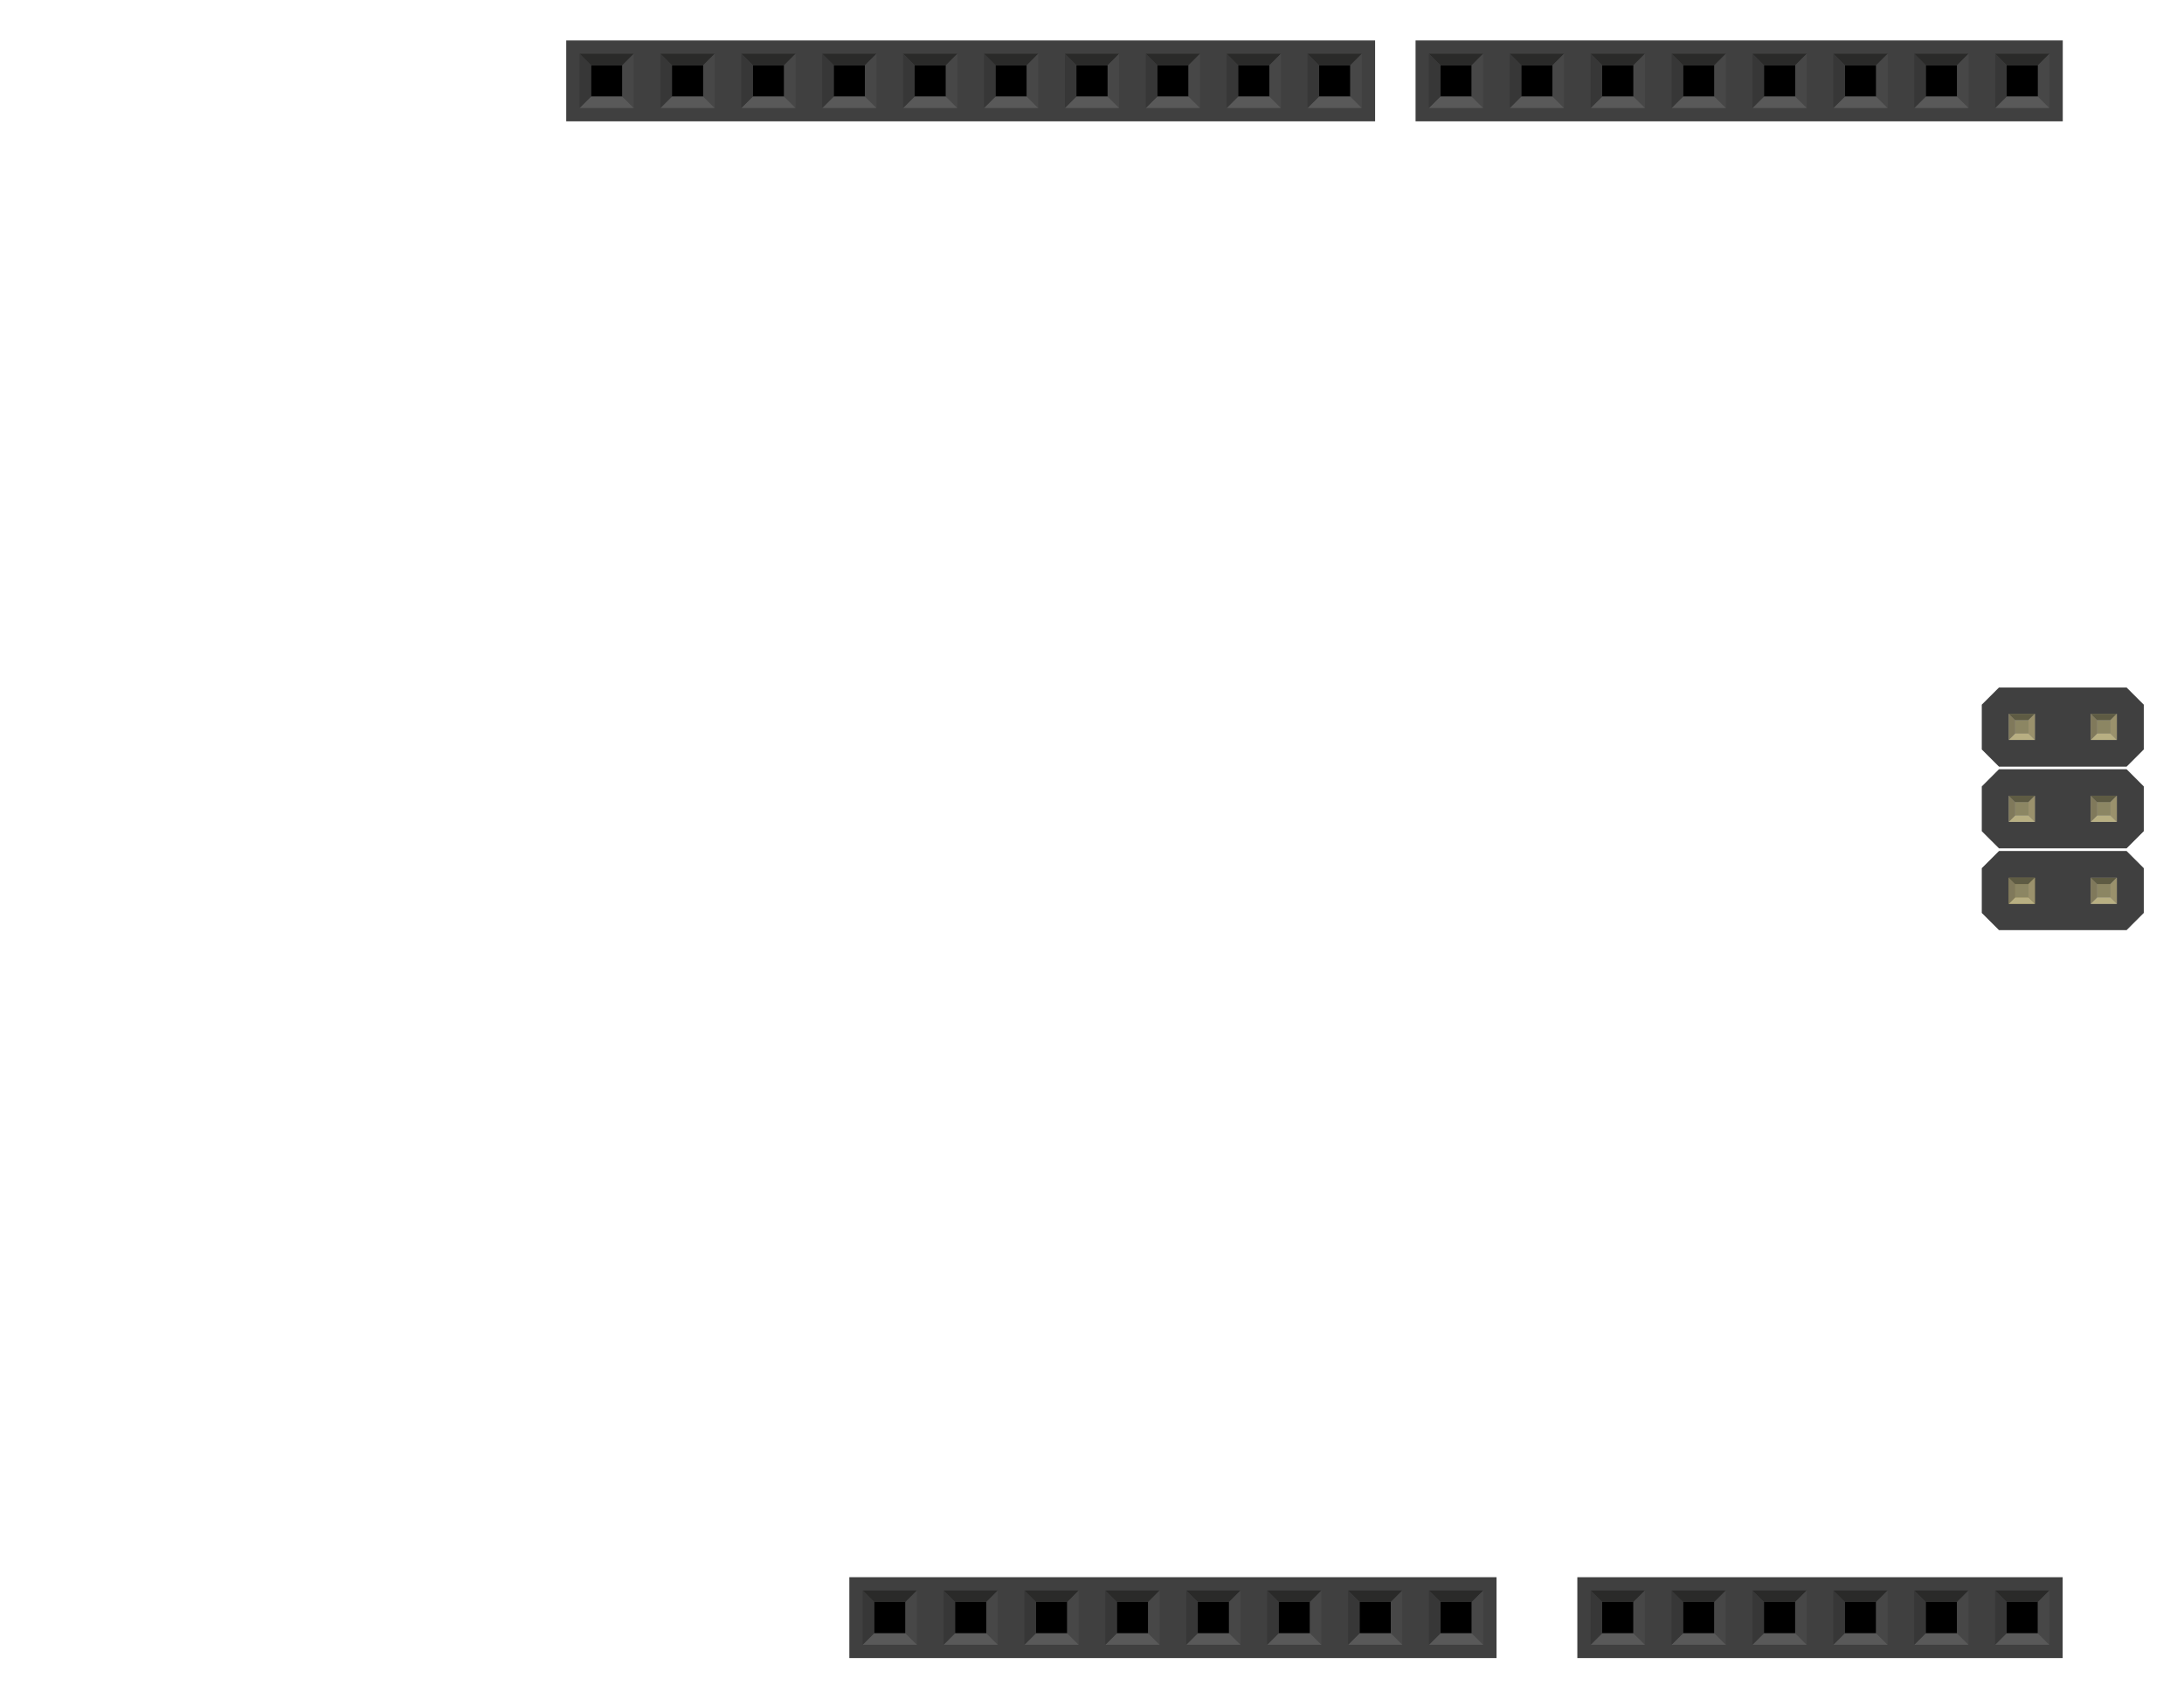
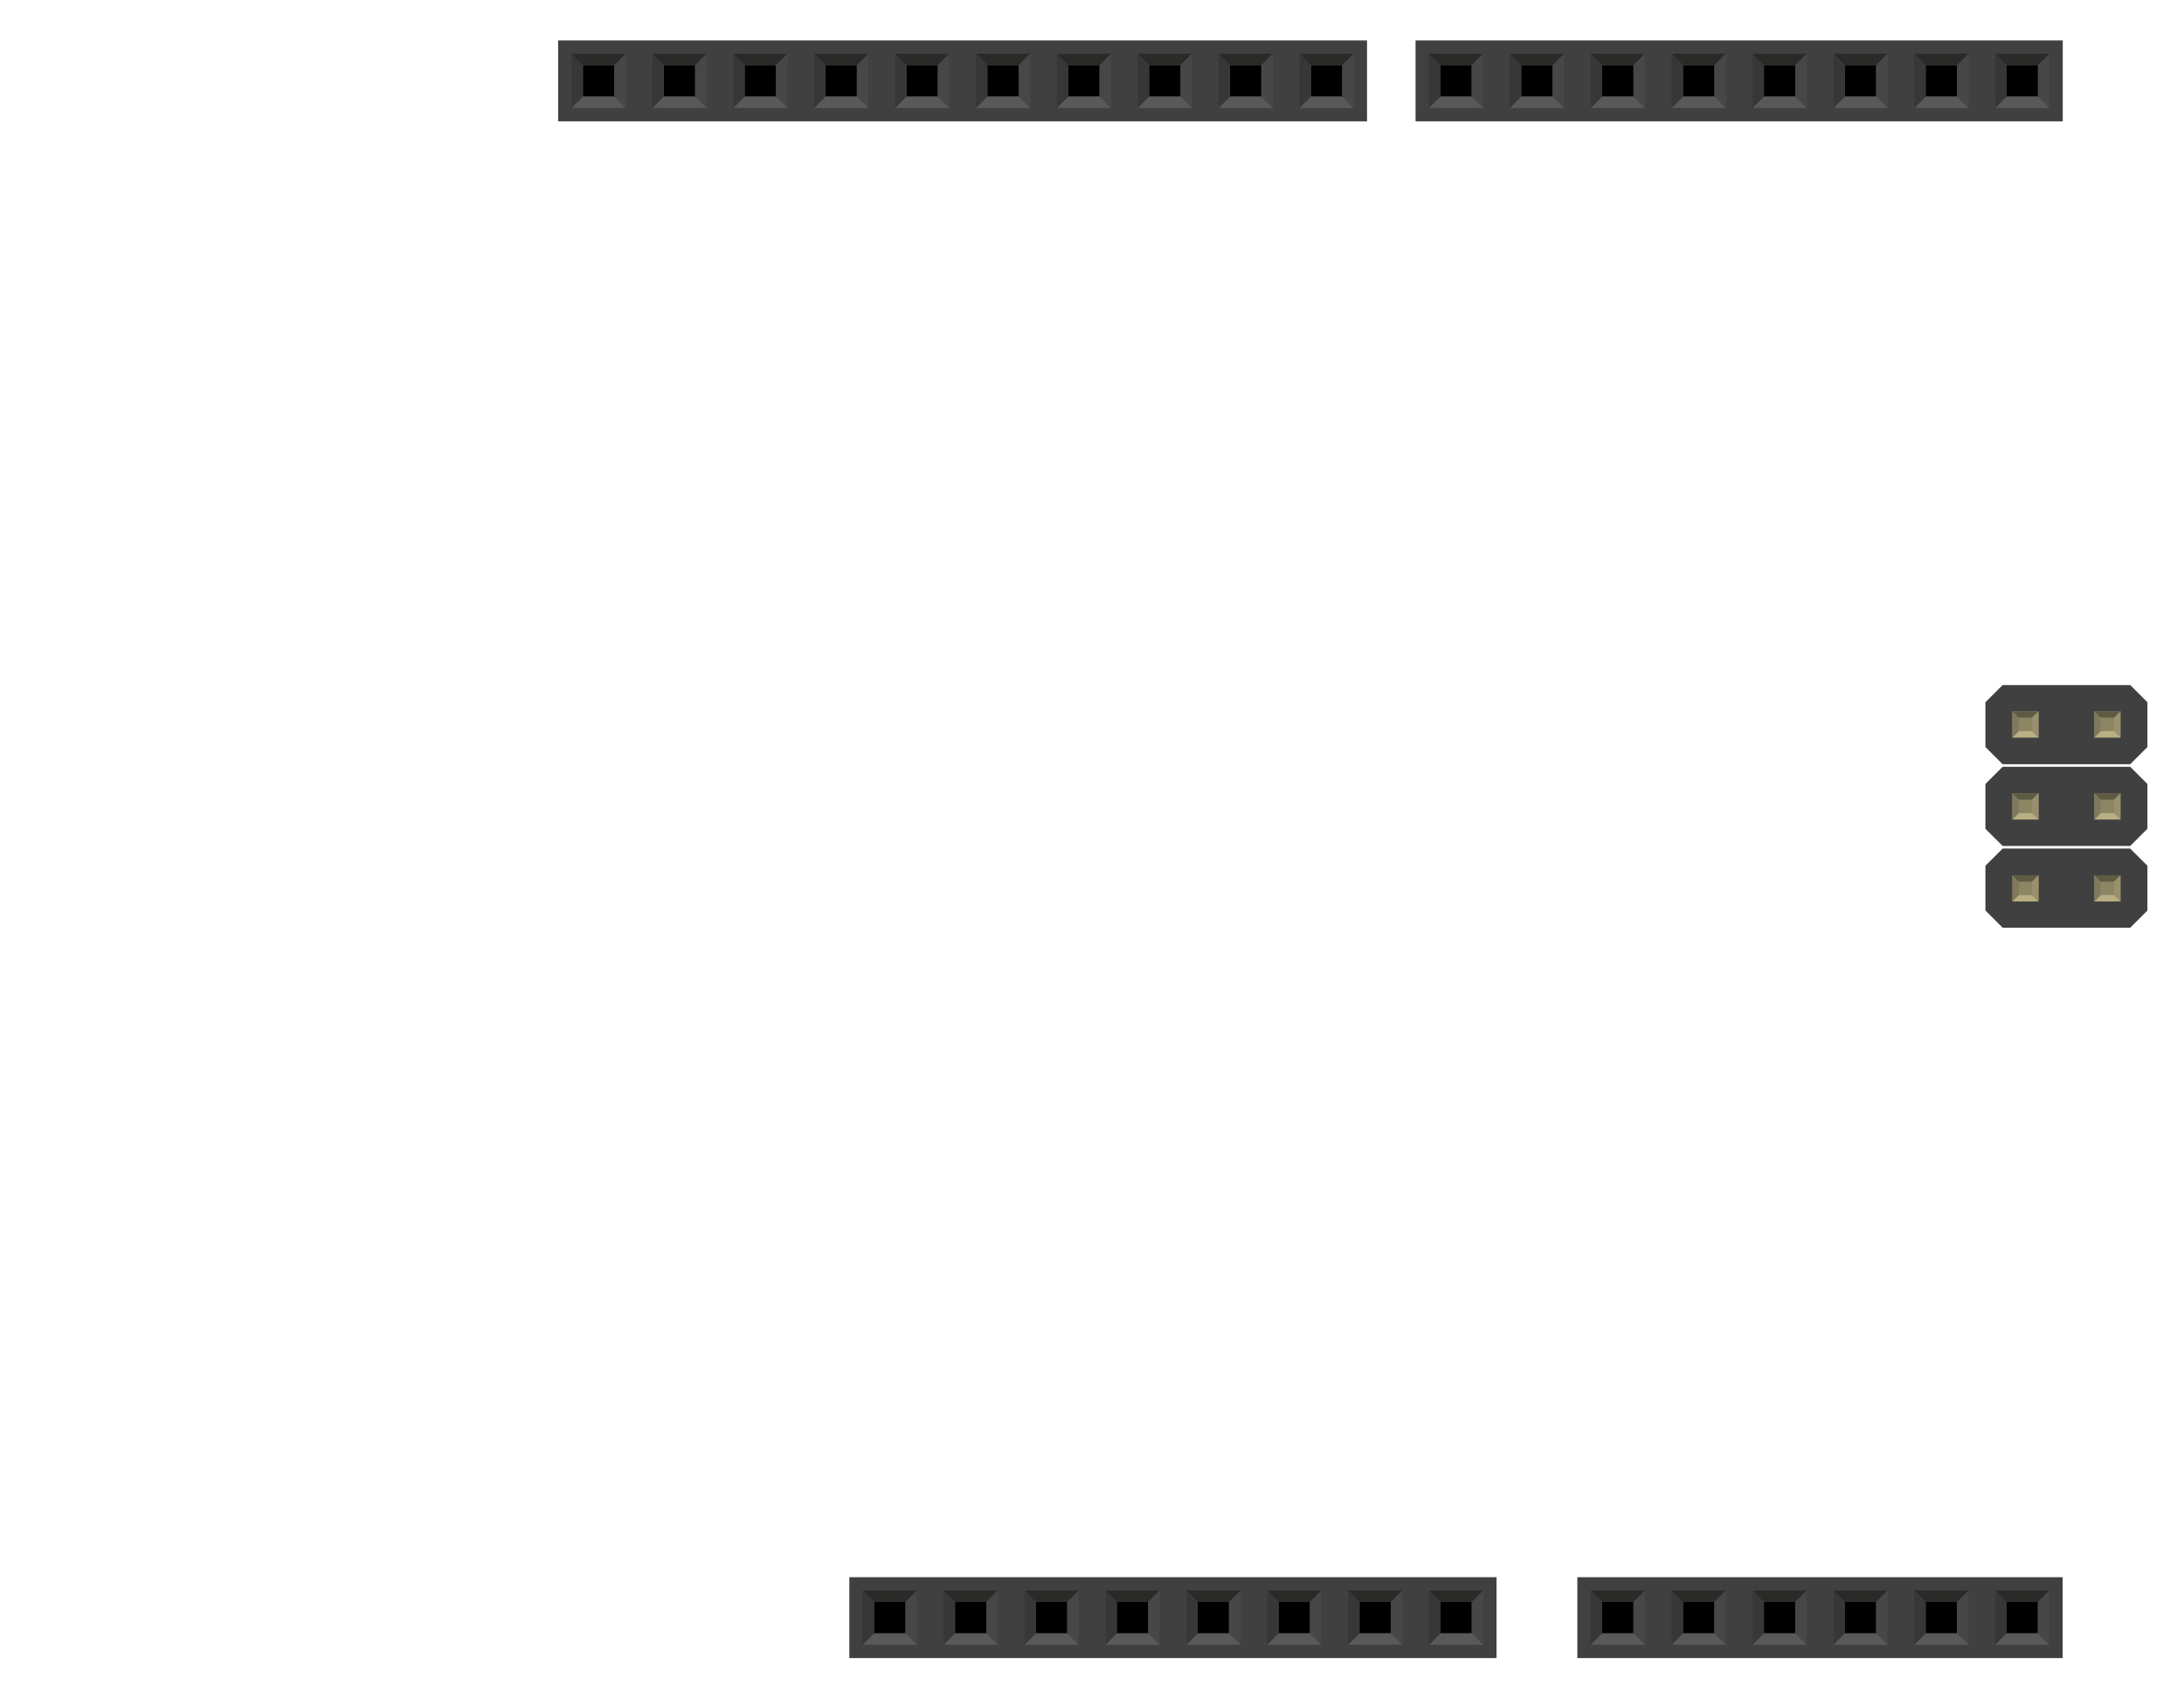
<svg xmlns="http://www.w3.org/2000/svg" version="1.1" id="Ebene_1" x="0px" y="0px" width="2.7in" height="2.1in" viewBox="0 0 243 189" enable-background="new 0 0 154.32 213.721" xml:space="preserve">
  <defs id="defs305" />
-   <g id="g8261" transform="translate(19.71751,-2.546664)">
+   <g id="g8261" transform="translate(20.12251,-2.816658)">
    <g transform="matrix(0,1.266832,-1.266832,0,222.9026,79.04666)" id="g13">
-       <polygon points="14.361,12.017 14.361,15.949 15.871,17.461 19.802,17.461 21.313,15.949 21.313,12.017 21.313,8.677 21.313,4.743 19.802,3.232 15.871,3.232 14.361,4.743 14.361,8.677 " id="polygon15" style="fill:#404040" />
-       <polygon points="7.177,12.017 7.177,15.949 8.69,17.461 12.622,17.461 14.131,15.949 14.131,12.017 14.131,8.677 14.131,4.743 12.622,3.232 8.69,3.232 7.177,4.743 7.177,8.677 " id="polygon17" style="fill:#404040" />
-       <polygon points="0,12.017 0,15.949 1.509,17.461 5.442,17.461 6.954,15.949 6.954,12.017 6.954,8.677 6.954,4.743 5.442,3.232 1.509,3.232 0,4.743 0,8.677 " id="polygon19" style="fill:#404040" />
+       <polygon points="21.313,12.017 21.313,8.677 21.313,4.743 19.802,3.232 15.871,3.232 14.361,4.743 14.361,8.677 14.361,12.017 14.361,15.949 15.871,17.461 19.802,17.461 21.313,15.949 " id="polygon15" style="fill:#404040" />
+       <polygon points="14.131,12.017 14.131,8.677 14.131,4.743 12.622,3.232 8.69,3.232 7.177,4.743 7.177,8.677 7.177,12.017 7.177,15.949 8.69,17.461 12.622,17.461 14.131,15.949 " id="polygon17" style="fill:#404040" />
+       <polygon points="6.954,12.017 6.954,8.677 6.954,4.743 5.442,3.232 1.509,3.232 0,4.743 0,8.677 0,12.017 0,15.949 1.509,17.461 5.442,17.461 6.954,15.949 " id="polygon19" style="fill:#404040" />
    </g>
    <g transform="matrix(0,1.266832,-1.266832,0,222.9026,79.04666)" id="g21-0">
      <rect x="2.309" y="5.598" width="2.299" height="2.298" id="rect23-6" style="fill:#8d8c8c" />
      <rect x="2.309" y="12.797" width="2.299" height="2.298" id="rect25-4" style="fill:#8d8c8c" />
      <rect x="9.508" y="5.598" width="2.298" height="2.298" id="rect27-4" style="fill:#8d8c8c" />
      <rect x="9.508" y="12.797" width="2.298" height="2.298" id="rect29-3" style="fill:#8d8c8c" />
      <rect x="16.706" y="5.598" width="2.298" height="2.298" id="rect31-1" style="fill:#8d8c8c" />
      <rect x="16.706" y="12.797" width="2.298" height="2.298" id="rect33-0" style="fill:#8d8455" />
      <rect x="17.264" y="13.356" width="1.183" height="1.184" id="rect35-9" style="fill:#8c8663" />
-       <polygon points="19.004,12.797 18.445,13.356 18.445,14.537 19.004,15.095 " id="polygon37-1" style="fill:#b8af82" />
-       <polygon points="17.264,14.537 18.445,14.537 19.004,15.095 16.706,15.095 " id="polygon39-76" style="fill:#80795b" />
-       <polygon points="17.264,13.356 17.264,14.537 16.706,15.095 16.706,12.797 " id="polygon41-5" style="fill:#5e5b43" />
-       <polygon points="19.004,12.797 18.445,13.356 17.264,13.356 16.706,12.797 " id="polygon43-3" style="fill:#9a916c" />
+       <polygon points="18.445,13.356 18.445,14.537 19.004,15.095 19.004,12.797 " id="polygon37-1" style="fill:#b8af82" />
+       <polygon points="18.445,14.537 19.004,15.095 16.706,15.095 17.264,14.537 " id="polygon39-76" style="fill:#80795b" />
+       <polygon points="17.264,14.537 16.706,15.095 16.706,12.797 17.264,13.356 " id="polygon41-5" style="fill:#5e5b43" />
+       <polygon points="18.445,13.356 17.264,13.356 16.706,12.797 19.004,12.797 " id="polygon43-3" style="fill:#9a916c" />
      <rect x="17.264" y="6.156" width="1.183" height="1.182" id="rect45-8" style="fill:#8c8663" />
-       <polygon points="19.004,5.598 18.445,6.156 18.445,7.337 19.004,7.895 " id="polygon47-4" style="fill:#b8af82" />
-       <polygon points="17.264,7.337 18.445,7.337 19.004,7.895 16.706,7.895 " id="polygon49-4" style="fill:#80795b" />
-       <polygon points="17.264,6.156 17.264,7.337 16.706,7.895 16.706,5.598 " id="polygon51-6" style="fill:#5e5b43" />
-       <polygon points="19.004,5.598 18.445,6.156 17.264,6.156 16.706,5.598 " id="polygon53-0" style="fill:#9a916c" />
+       <polygon points="18.445,6.156 18.445,7.337 19.004,7.895 19.004,5.598 " id="polygon47-4" style="fill:#b8af82" />
+       <polygon points="18.445,7.337 19.004,7.895 16.706,7.895 17.264,7.337 " id="polygon49-4" style="fill:#80795b" />
+       <polygon points="17.264,7.337 16.706,7.895 16.706,5.598 17.264,6.156 " id="polygon51-6" style="fill:#5e5b43" />
+       <polygon points="18.445,6.156 17.264,6.156 16.706,5.598 19.004,5.598 " id="polygon53-0" style="fill:#9a916c" />
      <rect x="10.065" y="13.356" width="1.184" height="1.184" id="rect55-6" style="fill:#8c8663" />
-       <polygon points="11.805,12.797 11.248,13.356 11.248,14.537 11.805,15.095 " id="polygon57-9" style="fill:#b8af82" />
-       <polygon points="10.065,14.537 11.248,14.537 11.805,15.095 9.508,15.095 " id="polygon59-73" style="fill:#80795b" />
-       <polygon points="10.065,13.356 10.065,14.537 9.508,15.095 9.508,12.797 " id="polygon61-06" style="fill:#5e5b43" />
-       <polygon points="11.805,12.797 11.248,13.356 10.065,13.356 9.508,12.797 " id="polygon63-94" style="fill:#9a916c" />
+       <polygon points="11.248,13.356 11.248,14.537 11.805,15.095 11.805,12.797 " id="polygon57-9" style="fill:#b8af82" />
+       <polygon points="11.248,14.537 11.805,15.095 9.508,15.095 10.065,14.537 " id="polygon59-73" style="fill:#80795b" />
+       <polygon points="10.065,14.537 9.508,15.095 9.508,12.797 10.065,13.356 " id="polygon61-06" style="fill:#5e5b43" />
+       <polygon points="11.248,13.356 10.065,13.356 9.508,12.797 11.805,12.797 " id="polygon63-94" style="fill:#9a916c" />
      <rect x="10.065" y="6.156" width="1.184" height="1.182" id="rect65-7" style="fill:#8c8663" />
-       <polygon points="11.805,5.598 11.248,6.156 11.248,7.337 11.805,7.895 " id="polygon67-8" style="fill:#b8af82" />
-       <polygon points="10.065,7.337 11.248,7.337 11.805,7.895 9.508,7.895 " id="polygon69-2" style="fill:#80795b" />
-       <polygon points="10.065,6.156 10.065,7.337 9.508,7.895 9.508,5.598 " id="polygon71-2" style="fill:#5e5b43" />
-       <polygon points="11.805,5.598 11.248,6.156 10.065,6.156 9.508,5.598 " id="polygon73-16" style="fill:#9a916c" />
+       <polygon points="11.248,6.156 11.248,7.337 11.805,7.895 11.805,5.598 " id="polygon67-8" style="fill:#b8af82" />
+       <polygon points="11.248,7.337 11.805,7.895 9.508,7.895 10.065,7.337 " id="polygon69-2" style="fill:#80795b" />
+       <polygon points="10.065,7.337 9.508,7.895 9.508,5.598 10.065,6.156 " id="polygon71-2" style="fill:#5e5b43" />
+       <polygon points="11.248,6.156 10.065,6.156 9.508,5.598 11.805,5.598 " id="polygon73-16" style="fill:#9a916c" />
      <rect x="2.864" y="13.356" width="1.185" height="1.184" id="rect75-6" style="fill:#8c8663" />
-       <polygon points="4.607,12.797 4.048,13.356 4.048,14.537 4.607,15.095 " id="polygon77-5" style="fill:#b8af82" />
-       <polygon points="2.864,14.537 4.048,14.537 4.607,15.095 2.309,15.095 " id="polygon79-0" style="fill:#80795b" />
-       <polygon points="2.864,13.356 2.864,14.537 2.309,15.095 2.309,12.797 " id="polygon81-4" style="fill:#5e5b43" />
-       <polygon points="4.607,12.797 4.048,13.356 2.864,13.356 2.309,12.797 " id="polygon83-6" style="fill:#9a916c" />
+       <polygon points="4.048,13.356 4.048,14.537 4.607,15.095 4.607,12.797 " id="polygon77-5" style="fill:#b8af82" />
+       <polygon points="4.048,14.537 4.607,15.095 2.309,15.095 2.864,14.537 " id="polygon79-0" style="fill:#80795b" />
+       <polygon points="2.864,14.537 2.309,15.095 2.309,12.797 2.864,13.356 " id="polygon81-4" style="fill:#5e5b43" />
+       <polygon points="4.048,13.356 2.864,13.356 2.309,12.797 4.607,12.797 " id="polygon83-6" style="fill:#9a916c" />
      <rect x="2.864" y="6.156" width="1.185" height="1.182" id="rect85-3" style="fill:#8c8663" />
-       <polygon points="4.607,5.598 4.048,6.156 4.048,7.337 4.607,7.895 " id="polygon87-6" style="fill:#b8af82" />
-       <polygon points="2.864,7.337 4.048,7.337 4.607,7.895 2.309,7.895 " id="polygon89-90" style="fill:#80795b" />
-       <polygon points="2.864,6.156 2.864,7.337 2.309,7.895 2.309,5.598 " id="polygon91-1" style="fill:#5e5b43" />
-       <polygon points="4.607,5.598 4.048,6.156 2.864,6.156 2.309,5.598 " id="polygon93-6" style="fill:#9a916c" />
+       <polygon points="4.048,6.156 4.048,7.337 4.607,7.895 4.607,5.598 " id="polygon87-6" style="fill:#b8af82" />
+       <polygon points="4.048,7.337 4.607,7.895 2.309,7.895 2.864,7.337 " id="polygon89-90" style="fill:#80795b" />
+       <polygon points="2.864,7.337 2.309,7.895 2.309,5.598 2.864,6.156 " id="polygon91-1" style="fill:#5e5b43" />
+       <polygon points="4.048,6.156 2.864,6.156 2.309,5.598 4.607,5.598 " id="polygon93-6" style="fill:#9a916c" />
    </g>
  </g>
  <g id="g5866" transform="matrix(1.250174,0,0,1.250174,128.6601,-128.8135)">
    <rect style="fill:#404040" x="23.069" y="106.636" width="57.6" height="7.199" id="rect21" />
    <rect x="25.279" y="108.845" width="2.781" height="2.782" id="rect23" />
    <polygon transform="translate(23.06868,103.7869)" style="fill:#2a2a29" points="6.016,4.033 1.185,4.033 2.208,5.058 4.992,5.058 " id="polygon25" />
    <polygon transform="translate(23.06868,103.7869)" style="fill:#474747" points="6.016,8.865 6.016,4.033 4.992,5.061 4.992,7.842 " id="polygon27" />
    <polygon transform="translate(23.06868,103.7869)" style="fill:#595959" points="1.185,8.865 6.016,8.865 4.991,7.842 2.208,7.842 " id="polygon29" />
    <polygon transform="translate(23.06868,103.7869)" style="fill:#373737" points="1.183,4.033 1.183,8.865 2.208,7.84 2.208,5.058 " id="polygon31" />
    <rect x="32.479" y="108.845" width="2.781" height="2.782" id="rect33" />
    <polygon transform="translate(23.06868,103.7869)" style="fill:#2a2a29" points="13.216,4.033 8.385,4.033 9.408,5.058 12.192,5.058 " id="polygon35" />
    <polygon transform="translate(23.06868,103.7869)" style="fill:#474747" points="13.216,8.865 13.216,4.033 12.192,5.061 12.192,7.842 " id="polygon37" />
    <polygon transform="translate(23.06868,103.7869)" style="fill:#595959" points="8.385,8.865 13.216,8.865 12.191,7.842 9.408,7.842 " id="polygon39" />
    <polygon transform="translate(23.06868,103.7869)" style="fill:#373737" points="8.383,4.033 8.383,8.865 9.408,7.84 9.408,5.058 " id="polygon41" />
    <rect x="39.679" y="108.845" width="2.781" height="2.782" id="rect43" />
    <polygon transform="translate(23.06868,103.7869)" style="fill:#2a2a29" points="20.416,4.033 15.585,4.033 16.608,5.058 19.392,5.058 " id="polygon45" />
    <polygon transform="translate(23.06868,103.7869)" style="fill:#474747" points="20.416,8.865 20.416,4.033 19.392,5.061 19.392,7.842 " id="polygon47" />
    <polygon transform="translate(23.06868,103.7869)" style="fill:#595959" points="15.585,8.865 20.416,8.865 19.391,7.842 16.608,7.842 " id="polygon49" />
    <polygon transform="translate(23.06868,103.7869)" style="fill:#373737" points="15.583,4.033 15.583,8.865 16.608,7.84 16.608,5.058 " id="polygon51" />
    <rect x="46.879" y="108.845" width="2.781" height="2.782" id="rect53" />
    <polygon transform="translate(23.06868,103.7869)" style="fill:#2a2a29" points="27.616,4.033 22.785,4.033 23.808,5.058 26.592,5.058 " id="polygon55" />
    <polygon transform="translate(23.06868,103.7869)" style="fill:#474747" points="27.616,8.865 27.616,4.033 26.592,5.061 26.592,7.842 " id="polygon57" />
    <polygon transform="translate(23.06868,103.7869)" style="fill:#595959" points="22.785,8.865 27.616,8.865 26.591,7.842 23.808,7.842 " id="polygon59" />
    <polygon transform="translate(23.06868,103.7869)" style="fill:#373737" points="22.783,4.033 22.783,8.865 23.808,7.84 23.808,5.058 " id="polygon61" />
    <rect x="54.079" y="108.845" width="2.781" height="2.782" id="rect63" />
    <polygon transform="translate(23.06868,103.7869)" style="fill:#2a2a29" points="34.816,4.033 29.985,4.033 31.008,5.058 33.792,5.058 " id="polygon65" />
    <polygon transform="translate(23.06868,103.7869)" style="fill:#474747" points="34.816,8.865 34.816,4.033 33.792,5.061 33.792,7.842 " id="polygon67" />
    <polygon transform="translate(23.06868,103.7869)" style="fill:#595959" points="29.985,8.865 34.816,8.865 33.791,7.842 31.008,7.842 " id="polygon69" />
    <polygon transform="translate(23.06868,103.7869)" style="fill:#373737" points="29.983,4.033 29.983,8.865 31.008,7.84 31.008,5.058 " id="polygon71" />
    <rect x="61.279" y="108.845" width="2.781" height="2.782" id="rect73" />
    <polygon transform="translate(23.06868,103.7869)" style="fill:#2a2a29" points="42.016,4.033 37.185,4.033 38.208,5.058 40.992,5.058 " id="polygon75" />
    <polygon transform="translate(23.06868,103.7869)" style="fill:#474747" points="42.016,8.865 42.016,4.033 40.992,5.061 40.992,7.842 " id="polygon77" />
    <polygon transform="translate(23.06868,103.7869)" style="fill:#595959" points="37.185,8.865 42.016,8.865 40.991,7.842 38.208,7.842 " id="polygon79" />
    <polygon transform="translate(23.06868,103.7869)" style="fill:#373737" points="37.183,4.033 37.183,8.865 38.208,7.84 38.208,5.058 " id="polygon81" />
    <rect x="68.479" y="108.845" width="2.781" height="2.782" id="rect83" />
    <polygon transform="translate(23.06868,103.7869)" style="fill:#2a2a29" points="49.216,4.033 44.385,4.033 45.408,5.058 48.192,5.058 " id="polygon85" />
    <polygon transform="translate(23.06868,103.7869)" style="fill:#474747" points="49.216,8.865 49.216,4.033 48.192,5.061 48.192,7.842 " id="polygon87" />
    <polygon transform="translate(23.06868,103.7869)" style="fill:#595959" points="44.385,8.865 49.216,8.865 48.191,7.842 45.408,7.842 " id="polygon89" />
    <polygon transform="translate(23.06868,103.7869)" style="fill:#373737" points="44.383,4.033 44.383,8.865 45.408,7.84 45.408,5.058 " id="polygon91" />
    <rect x="75.679" y="108.845" width="2.781" height="2.782" id="rect93" />
    <polygon transform="translate(23.06868,103.7869)" style="fill:#2a2a29" points="56.416,4.033 51.585,4.033 52.608,5.058 55.392,5.058 " id="polygon95" />
    <polygon transform="translate(23.06868,103.7869)" style="fill:#474747" points="56.416,8.865 56.416,4.033 55.392,5.061 55.392,7.842 " id="polygon97" />
    <polygon transform="translate(23.06868,103.7869)" style="fill:#595959" points="51.585,8.865 56.416,8.865 55.391,7.842 52.608,7.842 " id="polygon99" />
    <polygon transform="translate(23.06868,103.7869)" style="fill:#373737" points="51.583,4.033 51.583,8.865 52.608,7.84 52.608,5.058 " id="polygon101" />
  </g>
  <g transform="matrix(1.250174,0,0,1.250174,65.66014,42.18654)" id="g5909">
    <rect id="rect5911" height="7.199" width="57.6" y="106.636" x="23.069" style="fill:#404040" />
    <rect id="rect5913" height="2.782" width="2.781" y="108.845" x="25.279" />
    <polygon id="polygon5915" points="4.992,5.058 6.016,4.033 1.185,4.033 2.208,5.058 " style="fill:#2a2a29" transform="translate(23.06868,103.7869)" />
    <polygon id="polygon5917" points="4.992,7.842 6.016,8.865 6.016,4.033 4.992,5.061 " style="fill:#474747" transform="translate(23.06868,103.7869)" />
    <polygon id="polygon5919" points="2.208,7.842 1.185,8.865 6.016,8.865 4.991,7.842 " style="fill:#595959" transform="translate(23.06868,103.7869)" />
    <polygon id="polygon5921" points="2.208,5.058 1.183,4.033 1.183,8.865 2.208,7.84 " style="fill:#373737" transform="translate(23.06868,103.7869)" />
    <rect id="rect5923" height="2.782" width="2.781" y="108.845" x="32.479" />
    <polygon id="polygon5925" points="12.192,5.058 13.216,4.033 8.385,4.033 9.408,5.058 " style="fill:#2a2a29" transform="translate(23.06868,103.7869)" />
    <polygon id="polygon5927" points="12.192,7.842 13.216,8.865 13.216,4.033 12.192,5.061 " style="fill:#474747" transform="translate(23.06868,103.7869)" />
    <polygon id="polygon5929" points="9.408,7.842 8.385,8.865 13.216,8.865 12.191,7.842 " style="fill:#595959" transform="translate(23.06868,103.7869)" />
    <polygon id="polygon5931" points="9.408,5.058 8.383,4.033 8.383,8.865 9.408,7.84 " style="fill:#373737" transform="translate(23.06868,103.7869)" />
    <rect id="rect5933" height="2.782" width="2.781" y="108.845" x="39.679" />
    <polygon id="polygon5935" points="19.392,5.058 20.416,4.033 15.585,4.033 16.608,5.058 " style="fill:#2a2a29" transform="translate(23.06868,103.7869)" />
    <polygon id="polygon5937" points="19.392,7.842 20.416,8.865 20.416,4.033 19.392,5.061 " style="fill:#474747" transform="translate(23.06868,103.7869)" />
    <polygon id="polygon5939" points="16.608,7.842 15.585,8.865 20.416,8.865 19.391,7.842 " style="fill:#595959" transform="translate(23.06868,103.7869)" />
    <polygon id="polygon5941" points="16.608,5.058 15.583,4.033 15.583,8.865 16.608,7.84 " style="fill:#373737" transform="translate(23.06868,103.7869)" />
    <rect id="rect5943" height="2.782" width="2.781" y="108.845" x="46.879" />
    <polygon id="polygon5945" points="26.592,5.058 27.616,4.033 22.785,4.033 23.808,5.058 " style="fill:#2a2a29" transform="translate(23.06868,103.7869)" />
    <polygon id="polygon5947" points="26.592,7.842 27.616,8.865 27.616,4.033 26.592,5.061 " style="fill:#474747" transform="translate(23.06868,103.7869)" />
    <polygon id="polygon5949" points="23.808,7.842 22.785,8.865 27.616,8.865 26.591,7.842 " style="fill:#595959" transform="translate(23.06868,103.7869)" />
    <polygon id="polygon5951" points="23.808,5.058 22.783,4.033 22.783,8.865 23.808,7.84 " style="fill:#373737" transform="translate(23.06868,103.7869)" />
    <rect id="rect5953" height="2.782" width="2.781" y="108.845" x="54.079" />
    <polygon id="polygon5955" points="33.792,5.058 34.816,4.033 29.985,4.033 31.008,5.058 " style="fill:#2a2a29" transform="translate(23.06868,103.7869)" />
    <polygon id="polygon5957" points="33.792,7.842 34.816,8.865 34.816,4.033 33.792,5.061 " style="fill:#474747" transform="translate(23.06868,103.7869)" />
    <polygon id="polygon5959" points="31.008,7.842 29.985,8.865 34.816,8.865 33.791,7.842 " style="fill:#595959" transform="translate(23.06868,103.7869)" />
    <polygon id="polygon5961" points="31.008,5.058 29.983,4.033 29.983,8.865 31.008,7.84 " style="fill:#373737" transform="translate(23.06868,103.7869)" />
    <rect id="rect5963" height="2.782" width="2.781" y="108.845" x="61.279" />
    <polygon id="polygon5965" points="40.992,5.058 42.016,4.033 37.185,4.033 38.208,5.058 " style="fill:#2a2a29" transform="translate(23.06868,103.7869)" />
    <polygon id="polygon5967" points="40.992,7.842 42.016,8.865 42.016,4.033 40.992,5.061 " style="fill:#474747" transform="translate(23.06868,103.7869)" />
    <polygon id="polygon5969" points="38.208,7.842 37.185,8.865 42.016,8.865 40.991,7.842 " style="fill:#595959" transform="translate(23.06868,103.7869)" />
    <polygon id="polygon5971" points="38.208,5.058 37.183,4.033 37.183,8.865 38.208,7.84 " style="fill:#373737" transform="translate(23.06868,103.7869)" />
    <rect id="rect5973" height="2.782" width="2.781" y="108.845" x="68.479" />
    <polygon id="polygon5975" points="48.192,5.058 49.216,4.033 44.385,4.033 45.408,5.058 " style="fill:#2a2a29" transform="translate(23.06868,103.7869)" />
    <polygon id="polygon5977" points="48.192,7.842 49.216,8.865 49.216,4.033 48.192,5.061 " style="fill:#474747" transform="translate(23.06868,103.7869)" />
    <polygon id="polygon5979" points="45.408,7.842 44.385,8.865 49.216,8.865 48.191,7.842 " style="fill:#595959" transform="translate(23.06868,103.7869)" />
    <polygon id="polygon5981" points="45.408,5.058 44.383,4.033 44.383,8.865 45.408,7.84 " style="fill:#373737" transform="translate(23.06868,103.7869)" />
    <rect id="rect5983" height="2.782" width="2.781" y="108.845" x="75.679" />
    <polygon id="polygon5985" points="55.392,5.058 56.416,4.033 51.585,4.033 52.608,5.058 " style="fill:#2a2a29" transform="translate(23.06868,103.7869)" />
    <polygon id="polygon5987" points="55.392,7.842 56.416,8.865 56.416,4.033 55.392,5.061 " style="fill:#474747" transform="translate(23.06868,103.7869)" />
    <polygon id="polygon5989" points="52.608,7.842 51.585,8.865 56.416,8.865 55.391,7.842 " style="fill:#595959" transform="translate(23.06868,103.7869)" />
    <polygon id="polygon5991" points="52.608,5.058 51.583,4.033 51.583,8.865 52.608,7.84 " style="fill:#373737" transform="translate(23.06868,103.7869)" />
  </g>
  <g id="g6150" transform="translate(112.2101,44.15127)">
    <rect style="fill:#404040" x="63.29" y="131.35" width="54" height="8.999" id="rect17" />
    <rect x="66.052" y="134.111" width="3.476" height="3.478" id="rect19" />
    <polygon transform="matrix(1.25,0,0,1.25,63.28992,127.7887)" style="fill:#2a2a29" points="4.992,5.058 6.016,4.033 1.185,4.033 2.208,5.058 " id="polygon21" />
    <polygon transform="matrix(1.25,0,0,1.25,63.28992,127.7887)" style="fill:#474747" points="4.992,7.842 6.016,8.865 6.016,4.033 4.992,5.061 " id="polygon23" />
    <polygon transform="matrix(1.25,0,0,1.25,63.28992,127.7887)" style="fill:#595959" points="2.208,7.842 1.185,8.865 6.016,8.865 4.991,7.842 " id="polygon25-5" />
    <polygon transform="matrix(1.25,0,0,1.25,63.28992,127.7887)" style="fill:#373737" points="2.208,5.058 1.183,4.033 1.183,8.865 2.208,7.84 " id="polygon27-1" />
    <rect x="75.052" y="134.111" width="3.476" height="3.478" id="rect29" />
    <polygon transform="matrix(1.25,0,0,1.25,63.28992,127.7887)" style="fill:#2a2a29" points="12.192,5.058 13.216,4.033 8.385,4.033 9.408,5.058 " id="polygon31-9" />
    <polygon transform="matrix(1.25,0,0,1.25,63.28992,127.7887)" style="fill:#474747" points="12.192,7.842 13.216,8.865 13.216,4.033 12.192,5.061 " id="polygon33" />
    <polygon transform="matrix(1.25,0,0,1.25,63.28992,127.7887)" style="fill:#595959" points="9.408,7.842 8.385,8.865 13.216,8.865 12.191,7.842 " id="polygon35-8" />
    <polygon transform="matrix(1.25,0,0,1.25,63.28992,127.7887)" style="fill:#373737" points="9.408,5.058 8.383,4.033 8.383,8.865 9.408,7.84 " id="polygon37-5" />
    <rect x="84.052" y="134.111" width="3.476" height="3.478" id="rect39" />
    <polygon transform="matrix(1.25,0,0,1.25,63.28992,127.7887)" style="fill:#2a2a29" points="19.392,5.058 20.416,4.033 15.585,4.033 16.608,5.058 " id="polygon41-6" />
    <polygon transform="matrix(1.25,0,0,1.25,63.28992,127.7887)" style="fill:#474747" points="19.392,7.842 20.416,8.865 20.416,4.033 19.392,5.061 " id="polygon43" />
    <polygon transform="matrix(1.25,0,0,1.25,63.28992,127.7887)" style="fill:#595959" points="16.608,7.842 15.585,8.865 20.416,8.865 19.391,7.842 " id="polygon45-1" />
    <polygon transform="matrix(1.25,0,0,1.25,63.28992,127.7887)" style="fill:#373737" points="16.608,5.058 15.583,4.033 15.583,8.865 16.608,7.84 " id="polygon47-8" />
    <rect x="93.052" y="134.111" width="3.476" height="3.478" id="rect49" />
    <polygon transform="matrix(1.25,0,0,1.25,63.28992,127.7887)" style="fill:#2a2a29" points="26.592,5.058 27.616,4.033 22.785,4.033 23.808,5.058 " id="polygon51-3" />
    <polygon transform="matrix(1.25,0,0,1.25,63.28992,127.7887)" style="fill:#474747" points="26.592,7.842 27.616,8.865 27.616,4.033 26.592,5.061 " id="polygon53" />
    <polygon transform="matrix(1.25,0,0,1.25,63.28992,127.7887)" style="fill:#595959" points="23.808,7.842 22.785,8.865 27.616,8.865 26.591,7.842 " id="polygon55-7" />
    <polygon transform="matrix(1.25,0,0,1.25,63.28992,127.7887)" style="fill:#373737" points="23.808,5.058 22.783,4.033 22.783,8.865 23.808,7.84 " id="polygon57-0" />
    <rect x="102.052" y="134.111" width="3.476" height="3.478" id="rect59" />
    <polygon transform="matrix(1.25,0,0,1.25,63.28992,127.7887)" style="fill:#2a2a29" points="33.792,5.058 34.816,4.033 29.985,4.033 31.008,5.058 " id="polygon61-7" />
    <polygon transform="matrix(1.25,0,0,1.25,63.28992,127.7887)" style="fill:#474747" points="33.792,7.842 34.816,8.865 34.816,4.033 33.792,5.061 " id="polygon63" />
    <polygon transform="matrix(1.25,0,0,1.25,63.28992,127.7887)" style="fill:#595959" points="31.008,7.842 29.985,8.865 34.816,8.865 33.791,7.842 " id="polygon65-3" />
    <polygon transform="matrix(1.25,0,0,1.25,63.28992,127.7887)" style="fill:#373737" points="31.008,5.058 29.983,4.033 29.983,8.865 31.008,7.84 " id="polygon67-7" />
    <rect x="111.052" y="134.111" width="3.476" height="3.478" id="rect69" />
    <polygon transform="matrix(1.25,0,0,1.25,63.28992,127.7887)" style="fill:#2a2a29" points="40.992,5.058 42.016,4.033 37.185,4.033 38.208,5.058 " id="polygon71-9" />
    <polygon transform="matrix(1.25,0,0,1.25,63.28992,127.7887)" style="fill:#474747" points="40.992,7.842 42.016,8.865 42.016,4.033 40.992,5.061 " id="polygon73" />
    <polygon transform="matrix(1.25,0,0,1.25,63.28992,127.7887)" style="fill:#595959" points="38.208,7.842 37.185,8.865 42.016,8.865 40.991,7.842 " id="polygon75-6" />
    <polygon transform="matrix(1.25,0,0,1.25,63.28992,127.7887)" style="fill:#373737" points="38.208,5.058 37.183,4.033 37.183,8.865 38.208,7.84 " id="polygon77-6" />
  </g>
-   <g id="g7048" transform="translate(-88.5887,71.02067)">
-     <rect y="-66.519" width="90" height="8.999" id="rect25" x="151.589" style="fill:#404040" />
-     <rect x="154.351" y="-63.758" width="3.476" height="3.478" id="rect27" />
-     <polygon transform="matrix(1.25,0,0,1.25,151.5887,-70.08068)" points="1.185,4.033 2.208,5.058 4.992,5.058 6.016,4.033 " id="polygon29-6" style="fill:#2a2a29" />
-     <polygon transform="matrix(1.25,0,0,1.25,151.5887,-70.08068)" points="6.016,4.033 4.992,5.061 4.992,7.842 6.016,8.865 " id="polygon31-1" style="fill:#474747" />
-     <polygon transform="matrix(1.25,0,0,1.25,151.5887,-70.08068)" points="6.016,8.865 4.991,7.842 2.208,7.842 1.185,8.865 " id="polygon33-8" style="fill:#595959" />
-     <polygon transform="matrix(1.25,0,0,1.25,151.5887,-70.08068)" points="1.183,8.865 2.208,7.84 2.208,5.058 1.183,4.033 " id="polygon35-5" style="fill:#373737" />
-     <rect x="163.351" y="-63.758" width="3.476" height="3.478" id="rect37" />
-     <polygon transform="matrix(1.25,0,0,1.25,151.5887,-70.08068)" points="8.385,4.033 9.408,5.058 12.192,5.058 13.216,4.033 " id="polygon39-7" style="fill:#2a2a29" />
-     <polygon transform="matrix(1.25,0,0,1.25,151.5887,-70.08068)" points="13.216,4.033 12.192,5.061 12.192,7.842 13.216,8.865 " id="polygon41-8" style="fill:#474747" />
-     <polygon transform="matrix(1.25,0,0,1.25,151.5887,-70.08068)" points="13.216,8.865 12.191,7.842 9.408,7.842 8.385,8.865 " id="polygon43-1" style="fill:#595959" />
-     <polygon transform="matrix(1.25,0,0,1.25,151.5887,-70.08068)" points="8.383,8.865 9.408,7.84 9.408,5.058 8.383,4.033 " id="polygon45-6" style="fill:#373737" />
-     <rect x="172.351" y="-63.758" width="3.476" height="3.478" id="rect47" />
-     <polygon transform="matrix(1.25,0,0,1.25,151.5887,-70.08068)" points="15.585,4.033 16.608,5.058 19.392,5.058 20.416,4.033 " id="polygon49-0" style="fill:#2a2a29" />
-     <polygon transform="matrix(1.25,0,0,1.25,151.5887,-70.08068)" points="20.416,4.033 19.392,5.061 19.392,7.842 20.416,8.865 " id="polygon51-0" style="fill:#474747" />
-     <polygon transform="matrix(1.25,0,0,1.25,151.5887,-70.08068)" points="20.416,8.865 19.391,7.842 16.608,7.842 15.585,8.865 " id="polygon53-7" style="fill:#595959" />
-     <polygon transform="matrix(1.25,0,0,1.25,151.5887,-70.08068)" points="15.583,8.865 16.608,7.84 16.608,5.058 15.583,4.033 " id="polygon55-0" style="fill:#373737" />
-     <rect x="181.351" y="-63.758" width="3.476" height="3.478" id="rect57" />
-     <polygon transform="matrix(1.25,0,0,1.25,151.5887,-70.08068)" points="22.785,4.033 23.808,5.058 26.592,5.058 27.616,4.033 " id="polygon59-2" style="fill:#2a2a29" />
-     <polygon transform="matrix(1.25,0,0,1.25,151.5887,-70.08068)" points="27.616,4.033 26.592,5.061 26.592,7.842 27.616,8.865 " id="polygon61-0" style="fill:#474747" />
-     <polygon transform="matrix(1.25,0,0,1.25,151.5887,-70.08068)" points="27.616,8.865 26.591,7.842 23.808,7.842 22.785,8.865 " id="polygon63-6" style="fill:#595959" />
-     <polygon transform="matrix(1.25,0,0,1.25,151.5887,-70.08068)" points="22.783,8.865 23.808,7.84 23.808,5.058 22.783,4.033 " id="polygon65-4" style="fill:#373737" />
-     <rect x="190.351" y="-63.758" width="3.476" height="3.478" id="rect67" />
-     <polygon transform="matrix(1.25,0,0,1.25,151.5887,-70.08068)" points="29.985,4.033 31.008,5.058 33.792,5.058 34.816,4.033 " id="polygon69-1" style="fill:#2a2a29" />
-     <polygon transform="matrix(1.25,0,0,1.25,151.5887,-70.08068)" points="34.816,4.033 33.792,5.061 33.792,7.842 34.816,8.865 " id="polygon71-7" style="fill:#474747" />
-     <polygon transform="matrix(1.25,0,0,1.25,151.5887,-70.08068)" points="34.816,8.865 33.791,7.842 31.008,7.842 29.985,8.865 " id="polygon73-1" style="fill:#595959" />
-     <polygon transform="matrix(1.25,0,0,1.25,151.5887,-70.08068)" points="29.983,8.865 31.008,7.84 31.008,5.058 29.983,4.033 " id="polygon75-7" style="fill:#373737" />
-     <rect x="199.351" y="-63.758" width="3.476" height="3.478" id="rect77" />
-     <polygon transform="matrix(1.25,0,0,1.25,151.5887,-70.08068)" points="37.185,4.033 38.208,5.058 40.992,5.058 42.016,4.033 " id="polygon79-6" style="fill:#2a2a29" />
-     <polygon transform="matrix(1.25,0,0,1.25,151.5887,-70.08068)" points="42.016,4.033 40.992,5.061 40.992,7.842 42.016,8.865 " id="polygon81-8" style="fill:#474747" />
-     <polygon transform="matrix(1.25,0,0,1.25,151.5887,-70.08068)" points="42.016,8.865 40.991,7.842 38.208,7.842 37.185,8.865 " id="polygon83" style="fill:#595959" />
-     <polygon transform="matrix(1.25,0,0,1.25,151.5887,-70.08068)" points="37.183,8.865 38.208,7.84 38.208,5.058 37.183,4.033 " id="polygon85-8" style="fill:#373737" />
-     <rect x="208.351" y="-63.758" width="3.476" height="3.478" id="rect87" />
-     <polygon transform="matrix(1.25,0,0,1.25,151.5887,-70.08068)" points="44.385,4.033 45.408,5.058 48.192,5.058 49.216,4.033 " id="polygon89-4" style="fill:#2a2a29" />
-     <polygon transform="matrix(1.25,0,0,1.25,151.5887,-70.08068)" points="49.216,4.033 48.192,5.061 48.192,7.842 49.216,8.865 " id="polygon91-2" style="fill:#474747" />
-     <polygon transform="matrix(1.25,0,0,1.25,151.5887,-70.08068)" points="49.216,8.865 48.191,7.842 45.408,7.842 44.385,8.865 " id="polygon93" style="fill:#595959" />
-     <polygon transform="matrix(1.25,0,0,1.25,151.5887,-70.08068)" points="44.383,8.865 45.408,7.84 45.408,5.058 44.383,4.033 " id="polygon95-7" style="fill:#373737" />
-     <rect x="217.351" y="-63.758" width="3.476" height="3.478" id="rect97" />
-     <polygon transform="matrix(1.25,0,0,1.25,151.5887,-70.08068)" points="51.585,4.033 52.608,5.058 55.392,5.058 56.416,4.033 " id="polygon99-8" style="fill:#2a2a29" />
-     <polygon transform="matrix(1.25,0,0,1.25,151.5887,-70.08068)" points="56.416,4.033 55.392,5.061 55.392,7.842 56.416,8.865 " id="polygon101-5" style="fill:#474747" />
-     <polygon transform="matrix(1.25,0,0,1.25,151.5887,-70.08068)" points="56.416,8.865 55.391,7.842 52.608,7.842 51.585,8.865 " id="polygon103" style="fill:#595959" />
-     <polygon transform="matrix(1.25,0,0,1.25,151.5887,-70.08068)" points="51.583,8.865 52.608,7.84 52.608,5.058 51.583,4.033 " id="polygon105" style="fill:#373737" />
-     <rect x="226.351" y="-63.758" width="3.476" height="3.478" id="rect107" />
-     <polygon transform="matrix(1.25,0,0,1.25,151.5887,-70.08068)" points="58.785,4.033 59.808,5.058 62.592,5.058 63.616,4.033 " id="polygon109" style="fill:#2a2a29" />
-     <polygon transform="matrix(1.25,0,0,1.25,151.5887,-70.08068)" points="63.616,4.033 62.592,5.061 62.592,7.842 63.616,8.865 " id="polygon111" style="fill:#474747" />
-     <polygon transform="matrix(1.25,0,0,1.25,151.5887,-70.08068)" points="63.616,8.865 62.591,7.842 59.808,7.842 58.785,8.865 " id="polygon113" style="fill:#595959" />
-     <polygon transform="matrix(1.25,0,0,1.25,151.5887,-70.08068)" points="58.783,8.865 59.808,7.84 59.808,5.058 58.783,4.033 " id="polygon115" style="fill:#373737" />
-     <rect x="235.351" y="-63.758" width="3.476" height="3.478" id="rect117" />
-     <polygon transform="matrix(1.25,0,0,1.25,151.5887,-70.08068)" points="65.985,4.033 67.008,5.058 69.792,5.058 70.816,4.033 " id="polygon119" style="fill:#2a2a29" />
-     <polygon transform="matrix(1.25,0,0,1.25,151.5887,-70.08068)" points="70.816,4.033 69.792,5.061 69.792,7.842 70.816,8.865 " id="polygon121" style="fill:#474747" />
-     <polygon transform="matrix(1.25,0,0,1.25,151.5887,-70.08068)" points="70.816,8.865 69.791,7.842 67.008,7.842 65.985,8.865 " id="polygon123" style="fill:#595959" />
-     <polygon transform="matrix(1.25,0,0,1.25,151.5887,-70.08068)" points="65.983,8.865 67.008,7.84 67.008,5.058 65.983,4.033 " id="polygon125" style="fill:#373737" />
+   <g id="g7048" transform="translate(-98.4887,71.02067)">
+     <g id="g17227" transform="translate(9.000001,0)">
+       <rect style="fill:#404040" x="151.589" id="rect25" height="8.999" width="90" y="-66.519" />
+       <rect id="rect27" height="3.478" width="3.476" y="-63.758" x="154.351" />
+       <polygon style="fill:#2a2a29" id="polygon29-6" points="6.016,4.033 1.185,4.033 2.208,5.058 4.992,5.058 " transform="matrix(1.25,0,0,1.25,151.5887,-70.08068)" />
+       <polygon style="fill:#474747" id="polygon31-1" points="6.016,8.865 6.016,4.033 4.992,5.061 4.992,7.842 " transform="matrix(1.25,0,0,1.25,151.5887,-70.08068)" />
+       <polygon style="fill:#595959" id="polygon33-8" points="1.185,8.865 6.016,8.865 4.991,7.842 2.208,7.842 " transform="matrix(1.25,0,0,1.25,151.5887,-70.08068)" />
+       <polygon style="fill:#373737" id="polygon35-5" points="1.183,4.033 1.183,8.865 2.208,7.84 2.208,5.058 " transform="matrix(1.25,0,0,1.25,151.5887,-70.08068)" />
+       <rect id="rect37" height="3.478" width="3.476" y="-63.758" x="163.351" />
+       <polygon style="fill:#2a2a29" id="polygon39-7" points="13.216,4.033 8.385,4.033 9.408,5.058 12.192,5.058 " transform="matrix(1.25,0,0,1.25,151.5887,-70.08068)" />
+       <polygon style="fill:#474747" id="polygon41-8" points="13.216,8.865 13.216,4.033 12.192,5.061 12.192,7.842 " transform="matrix(1.25,0,0,1.25,151.5887,-70.08068)" />
+       <polygon style="fill:#595959" id="polygon43-1" points="8.385,8.865 13.216,8.865 12.191,7.842 9.408,7.842 " transform="matrix(1.25,0,0,1.25,151.5887,-70.08068)" />
+       <polygon style="fill:#373737" id="polygon45-6" points="8.383,4.033 8.383,8.865 9.408,7.84 9.408,5.058 " transform="matrix(1.25,0,0,1.25,151.5887,-70.08068)" />
+       <rect id="rect47" height="3.478" width="3.476" y="-63.758" x="172.351" />
+       <polygon style="fill:#2a2a29" id="polygon49-0" points="20.416,4.033 15.585,4.033 16.608,5.058 19.392,5.058 " transform="matrix(1.25,0,0,1.25,151.5887,-70.08068)" />
+       <polygon style="fill:#474747" id="polygon51-0" points="20.416,8.865 20.416,4.033 19.392,5.061 19.392,7.842 " transform="matrix(1.25,0,0,1.25,151.5887,-70.08068)" />
+       <polygon style="fill:#595959" id="polygon53-7" points="15.585,8.865 20.416,8.865 19.391,7.842 16.608,7.842 " transform="matrix(1.25,0,0,1.25,151.5887,-70.08068)" />
+       <polygon style="fill:#373737" id="polygon55-0" points="15.583,4.033 15.583,8.865 16.608,7.84 16.608,5.058 " transform="matrix(1.25,0,0,1.25,151.5887,-70.08068)" />
+       <rect id="rect57" height="3.478" width="3.476" y="-63.758" x="181.351" />
+       <polygon style="fill:#2a2a29" id="polygon59-2" points="27.616,4.033 22.785,4.033 23.808,5.058 26.592,5.058 " transform="matrix(1.25,0,0,1.25,151.5887,-70.08068)" />
+       <polygon style="fill:#474747" id="polygon61-0" points="27.616,8.865 27.616,4.033 26.592,5.061 26.592,7.842 " transform="matrix(1.25,0,0,1.25,151.5887,-70.08068)" />
+       <polygon style="fill:#595959" id="polygon63-6" points="22.785,8.865 27.616,8.865 26.591,7.842 23.808,7.842 " transform="matrix(1.25,0,0,1.25,151.5887,-70.08068)" />
+       <polygon style="fill:#373737" id="polygon65-4" points="22.783,4.033 22.783,8.865 23.808,7.84 23.808,5.058 " transform="matrix(1.25,0,0,1.25,151.5887,-70.08068)" />
+       <rect id="rect67" height="3.478" width="3.476" y="-63.758" x="190.351" />
+       <polygon style="fill:#2a2a29" id="polygon69-1" points="34.816,4.033 29.985,4.033 31.008,5.058 33.792,5.058 " transform="matrix(1.25,0,0,1.25,151.5887,-70.08068)" />
+       <polygon style="fill:#474747" id="polygon71-7" points="34.816,8.865 34.816,4.033 33.792,5.061 33.792,7.842 " transform="matrix(1.25,0,0,1.25,151.5887,-70.08068)" />
+       <polygon style="fill:#595959" id="polygon73-1" points="29.985,8.865 34.816,8.865 33.791,7.842 31.008,7.842 " transform="matrix(1.25,0,0,1.25,151.5887,-70.08068)" />
+       <polygon style="fill:#373737" id="polygon75-7" points="29.983,4.033 29.983,8.865 31.008,7.84 31.008,5.058 " transform="matrix(1.25,0,0,1.25,151.5887,-70.08068)" />
+       <rect id="rect77" height="3.478" width="3.476" y="-63.758" x="199.351" />
+       <polygon style="fill:#2a2a29" id="polygon79-6" points="42.016,4.033 37.185,4.033 38.208,5.058 40.992,5.058 " transform="matrix(1.25,0,0,1.25,151.5887,-70.08068)" />
+       <polygon style="fill:#474747" id="polygon81-8" points="42.016,8.865 42.016,4.033 40.992,5.061 40.992,7.842 " transform="matrix(1.25,0,0,1.25,151.5887,-70.08068)" />
+       <polygon style="fill:#595959" id="polygon83" points="37.185,8.865 42.016,8.865 40.991,7.842 38.208,7.842 " transform="matrix(1.25,0,0,1.25,151.5887,-70.08068)" />
+       <polygon style="fill:#373737" id="polygon85-8" points="37.183,4.033 37.183,8.865 38.208,7.84 38.208,5.058 " transform="matrix(1.25,0,0,1.25,151.5887,-70.08068)" />
+       <rect id="rect87" height="3.478" width="3.476" y="-63.758" x="208.351" />
+       <polygon style="fill:#2a2a29" id="polygon89-4" points="49.216,4.033 44.385,4.033 45.408,5.058 48.192,5.058 " transform="matrix(1.25,0,0,1.25,151.5887,-70.08068)" />
+       <polygon style="fill:#474747" id="polygon91-2" points="49.216,8.865 49.216,4.033 48.192,5.061 48.192,7.842 " transform="matrix(1.25,0,0,1.25,151.5887,-70.08068)" />
+       <polygon style="fill:#595959" id="polygon93" points="44.385,8.865 49.216,8.865 48.191,7.842 45.408,7.842 " transform="matrix(1.25,0,0,1.25,151.5887,-70.08068)" />
+       <polygon style="fill:#373737" id="polygon95-7" points="44.383,4.033 44.383,8.865 45.408,7.84 45.408,5.058 " transform="matrix(1.25,0,0,1.25,151.5887,-70.08068)" />
+       <rect id="rect97" height="3.478" width="3.476" y="-63.758" x="217.351" />
+       <polygon style="fill:#2a2a29" id="polygon99-8" points="56.416,4.033 51.585,4.033 52.608,5.058 55.392,5.058 " transform="matrix(1.25,0,0,1.25,151.5887,-70.08068)" />
+       <polygon style="fill:#474747" id="polygon101-5" points="56.416,8.865 56.416,4.033 55.392,5.061 55.392,7.842 " transform="matrix(1.25,0,0,1.25,151.5887,-70.08068)" />
+       <polygon style="fill:#595959" id="polygon103" points="51.585,8.865 56.416,8.865 55.391,7.842 52.608,7.842 " transform="matrix(1.25,0,0,1.25,151.5887,-70.08068)" />
+       <polygon style="fill:#373737" id="polygon105" points="51.583,4.033 51.583,8.865 52.608,7.84 52.608,5.058 " transform="matrix(1.25,0,0,1.25,151.5887,-70.08068)" />
+       <rect id="rect107" height="3.478" width="3.476" y="-63.758" x="226.351" />
+       <polygon style="fill:#2a2a29" id="polygon109" points="63.616,4.033 58.785,4.033 59.808,5.058 62.592,5.058 " transform="matrix(1.25,0,0,1.25,151.5887,-70.08068)" />
+       <polygon style="fill:#474747" id="polygon111" points="63.616,8.865 63.616,4.033 62.592,5.061 62.592,7.842 " transform="matrix(1.25,0,0,1.25,151.5887,-70.08068)" />
+       <polygon style="fill:#595959" id="polygon113" points="58.785,8.865 63.616,8.865 62.591,7.842 59.808,7.842 " transform="matrix(1.25,0,0,1.25,151.5887,-70.08068)" />
+       <polygon style="fill:#373737" id="polygon115" points="58.783,4.033 58.783,8.865 59.808,7.84 59.808,5.058 " transform="matrix(1.25,0,0,1.25,151.5887,-70.08068)" />
+       <rect id="rect117" height="3.478" width="3.476" y="-63.758" x="235.351" />
+       <polygon style="fill:#2a2a29" id="polygon119" points="70.816,4.033 65.985,4.033 67.008,5.058 69.792,5.058 " transform="matrix(1.25,0,0,1.25,151.5887,-70.08068)" />
+       <polygon style="fill:#474747" id="polygon121" points="70.816,8.865 70.816,4.033 69.792,5.061 69.792,7.842 " transform="matrix(1.25,0,0,1.25,151.5887,-70.08068)" />
+       <polygon style="fill:#595959" id="polygon123" points="65.985,8.865 70.816,8.865 69.791,7.842 67.008,7.842 " transform="matrix(1.25,0,0,1.25,151.5887,-70.08068)" />
+       <polygon style="fill:#373737" id="polygon125" points="65.983,4.033 65.983,8.865 67.008,7.84 67.008,5.058 " transform="matrix(1.25,0,0,1.25,151.5887,-70.08068)" />
+     </g>
  </g>
</svg>
